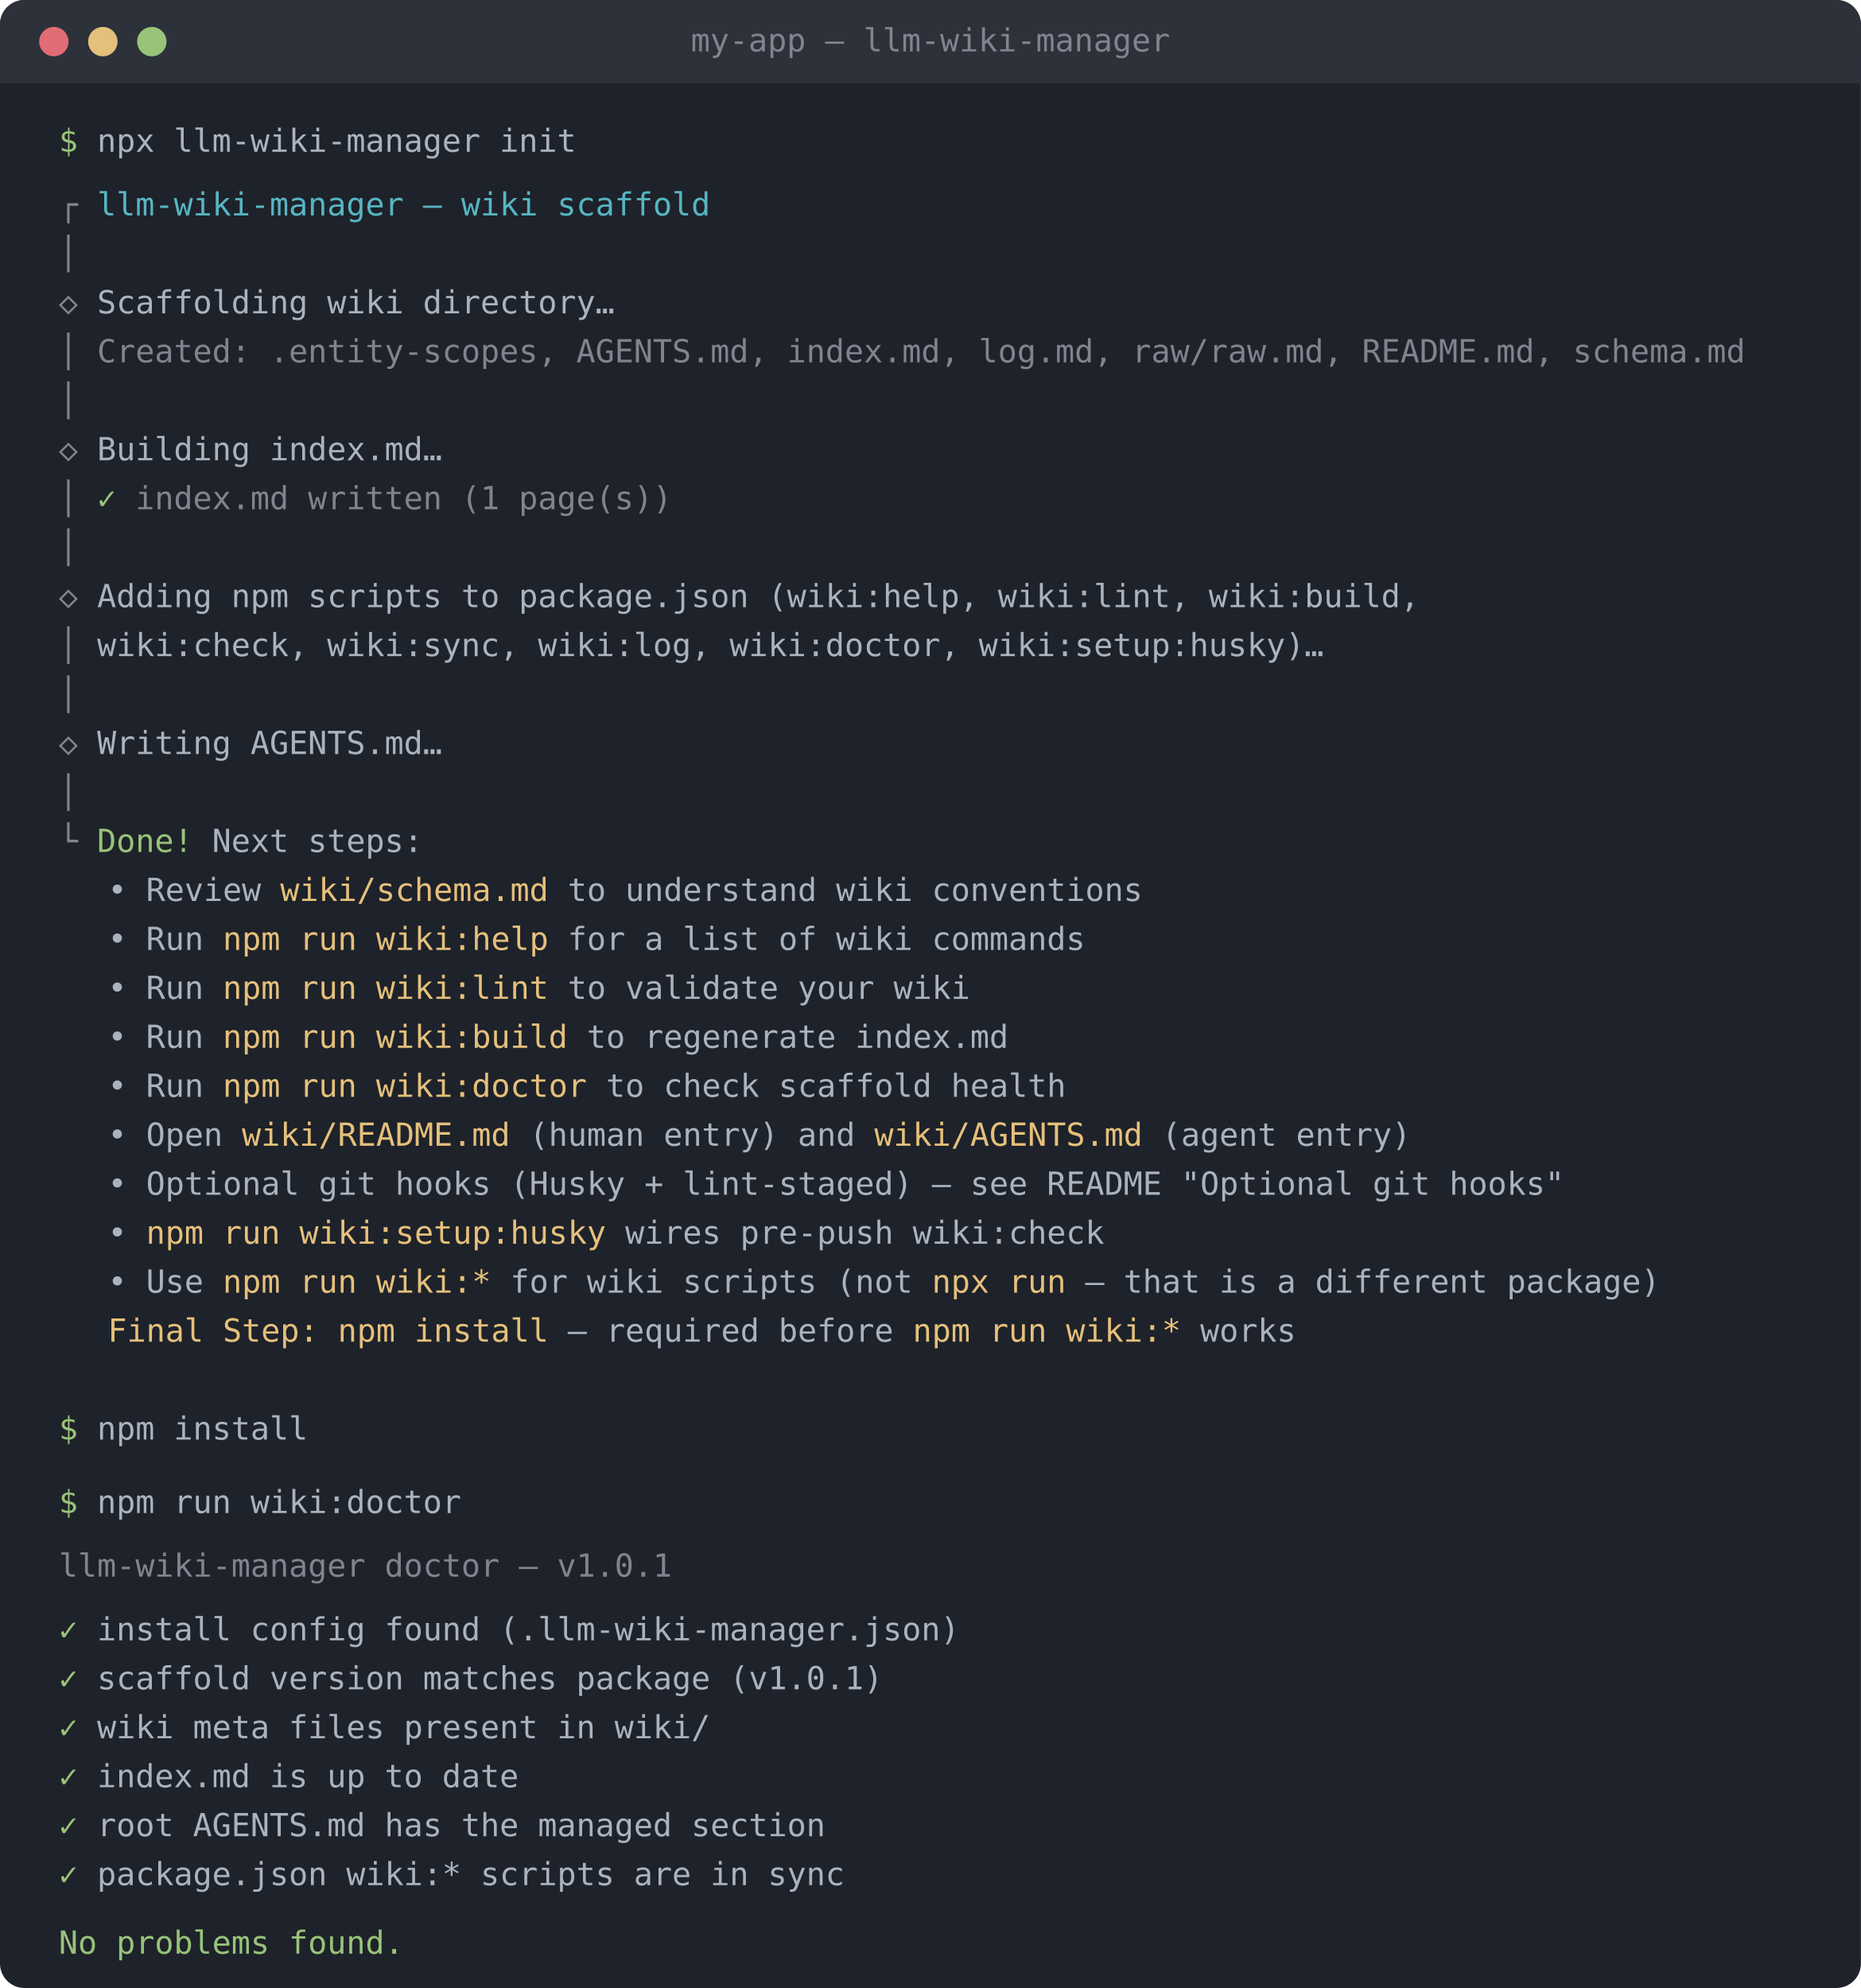
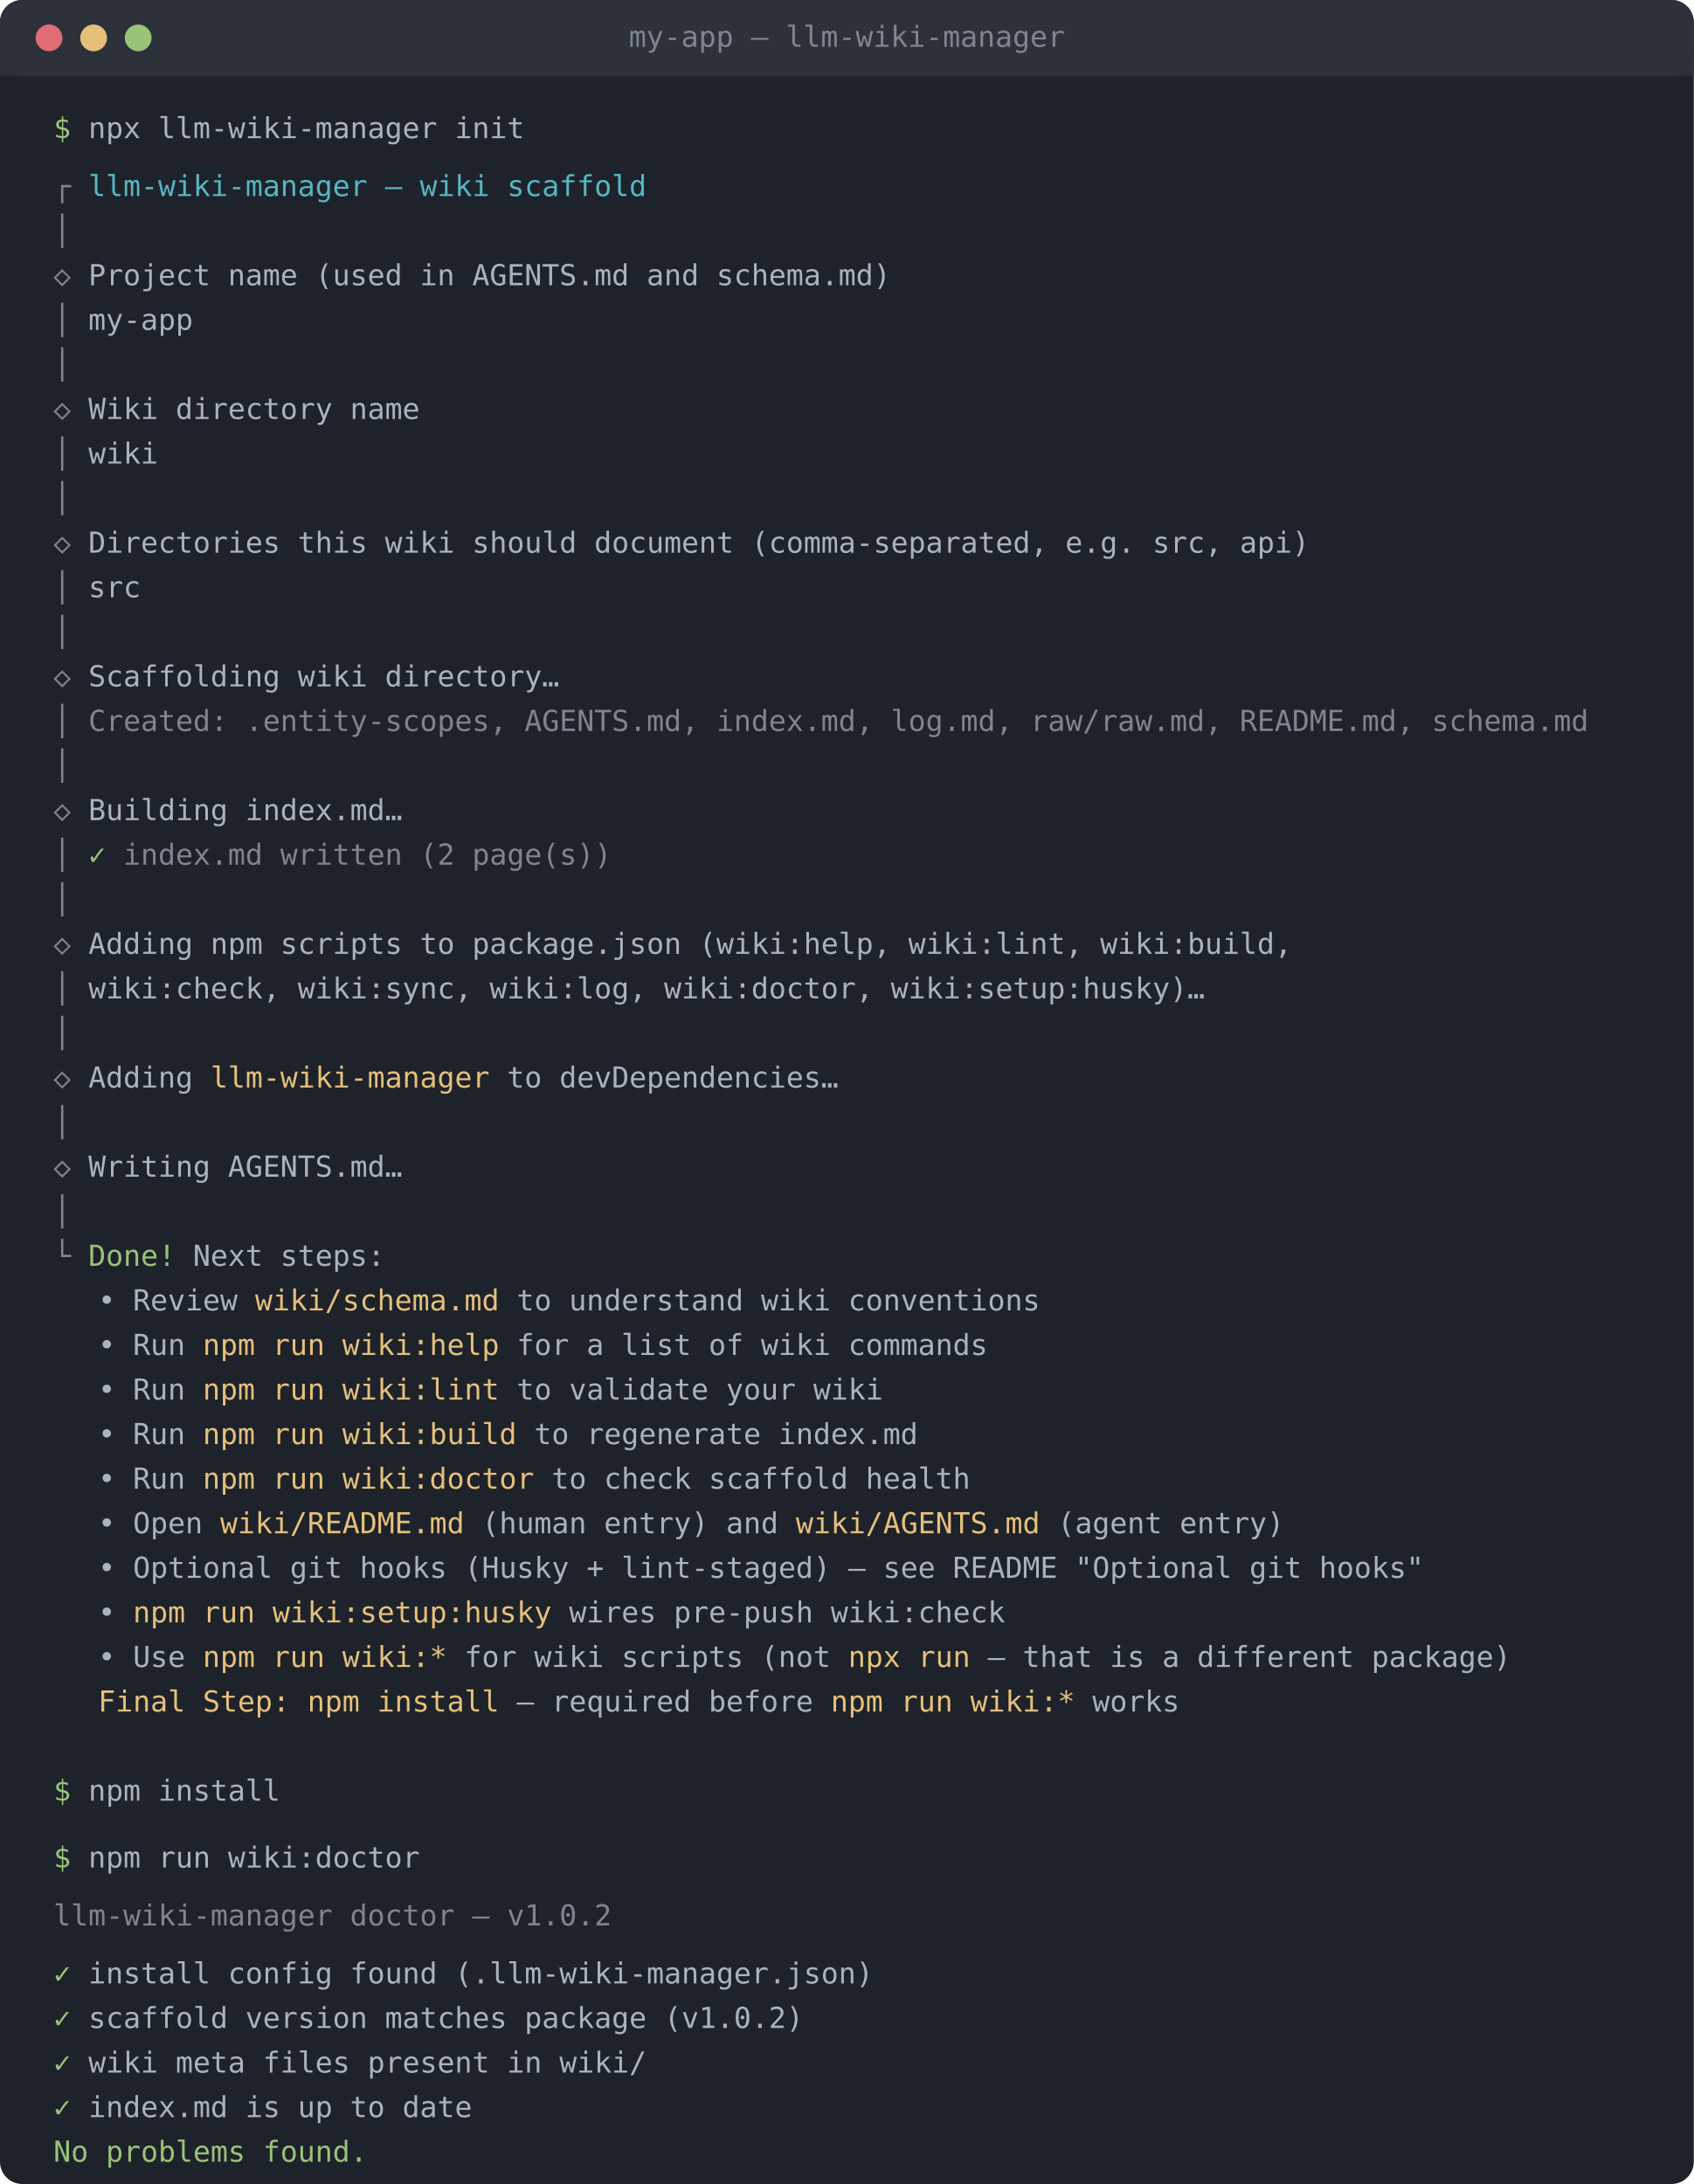
- <svg xmlns="http://www.w3.org/2000/svg" viewBox="0 0 760 812" font-family="ui-monospace, SFMono-Regular, Menlo, Consolas, monospace" font-size="13">
-   <rect x="0" y="0" width="760" height="812" rx="10" fill="#1e222a" />
+ <svg xmlns="http://www.w3.org/2000/svg" viewBox="0 0 760 980" font-family="ui-monospace, SFMono-Regular, Menlo, Consolas, monospace" font-size="13">
+   <rect x="0" y="0" width="760" height="980" rx="10" fill="#1e222a" />
  <rect x="0" y="0" width="760" height="34" rx="10" fill="#2c313a" />
  <rect x="0" y="24" width="760" height="10" fill="#2c313a" />
  <circle cx="22" cy="17" r="6" fill="#e06c75" />
  <circle cx="42" cy="17" r="6" fill="#e5c07b" />
  <circle cx="62" cy="17" r="6" fill="#98c379" />
  <text x="380" y="21" text-anchor="middle" fill="#7f848e">my-app — llm-wiki-manager</text>
  <g fill="#abb2bf">
    <text x="24" y="62">
      <tspan fill="#98c379">$</tspan> npx llm-wiki-manager init</text>
    <text x="24" y="88">
      <tspan fill="#7f848e">┌</tspan>
      <tspan fill="#56b6c2">llm-wiki-manager — wiki scaffold</tspan>
    </text>
    <text x="24" y="108" fill="#7f848e">│</text>
    <text x="24" y="128">
+       <tspan fill="#7f848e">◇</tspan>  Project name (used in AGENTS.md and schema.md)</text>
+     <text x="24" y="148">
+       <tspan fill="#7f848e">│</tspan>  my-app</text>
+     <text x="24" y="168" fill="#7f848e">│</text>
+     <text x="24" y="188">
+       <tspan fill="#7f848e">◇</tspan>  Wiki directory name</text>
+     <text x="24" y="208">
+       <tspan fill="#7f848e">│</tspan>  wiki</text>
+     <text x="24" y="228" fill="#7f848e">│</text>
+     <text x="24" y="248">
+       <tspan fill="#7f848e">◇</tspan>  Directories this wiki should document (comma-separated, e.g. src, api)</text>
+     <text x="24" y="268">
+       <tspan fill="#7f848e">│</tspan>  src</text>
+     <text x="24" y="288" fill="#7f848e">│</text>
+     <text x="24" y="308">
      <tspan fill="#7f848e">◇</tspan>  Scaffolding wiki directory…</text>
-     <text x="24" y="148">
+     <text x="24" y="328">
      <tspan fill="#7f848e">│</tspan>
      <tspan fill="#7f848e">Created: .entity-scopes, AGENTS.md, index.md, log.md, raw/raw.md, README.md, schema.md</tspan>
    </text>
-     <text x="24" y="168" fill="#7f848e">│</text>
-     <text x="24" y="188">
+     <text x="24" y="348" fill="#7f848e">│</text>
+     <text x="24" y="368">
      <tspan fill="#7f848e">◇</tspan>  Building index.md…</text>
-     <text x="24" y="208">
+     <text x="24" y="388">
      <tspan fill="#7f848e">│</tspan>
      <tspan fill="#98c379">✓</tspan>
-       <tspan fill="#7f848e">index.md written (1 page(s))</tspan>
+       <tspan fill="#7f848e">index.md written (2 page(s))</tspan>
    </text>
-     <text x="24" y="228" fill="#7f848e">│</text>
-     <text x="24" y="248">
+     <text x="24" y="408" fill="#7f848e">│</text>
+     <text x="24" y="428">
      <tspan fill="#7f848e">◇</tspan>  Adding npm scripts to package.json (wiki:help, wiki:lint, wiki:build,</text>
-     <text x="24" y="268">
+     <text x="24" y="448">
      <tspan fill="#7f848e">│</tspan>  wiki:check, wiki:sync, wiki:log, wiki:doctor, wiki:setup:husky)…</text>
-     <text x="24" y="288" fill="#7f848e">│</text>
-     <text x="24" y="308">
+     <text x="24" y="468" fill="#7f848e">│</text>
+     <text x="24" y="488">
+       <tspan fill="#7f848e">◇</tspan>  Adding <tspan fill="#e5c07b">llm-wiki-manager</tspan> to devDependencies…</text>
+     <text x="24" y="508" fill="#7f848e">│</text>
+     <text x="24" y="528">
      <tspan fill="#7f848e">◇</tspan>  Writing AGENTS.md…</text>
-     <text x="24" y="328" fill="#7f848e">│</text>
-     <text x="24" y="348">
+     <text x="24" y="548" fill="#7f848e">│</text>
+     <text x="24" y="568">
      <tspan fill="#7f848e">└</tspan>
      <tspan fill="#98c379">Done!</tspan> Next steps:</text>
-     <text x="44" y="368">• Review <tspan fill="#e5c07b">wiki/schema.md</tspan> to understand wiki conventions</text>
-     <text x="44" y="388">• Run <tspan fill="#e5c07b">npm run wiki:help</tspan> for a list of wiki commands</text>
-     <text x="44" y="408">• Run <tspan fill="#e5c07b">npm run wiki:lint</tspan> to validate your wiki</text>
-     <text x="44" y="428">• Run <tspan fill="#e5c07b">npm run wiki:build</tspan> to regenerate index.md</text>
-     <text x="44" y="448">• Run <tspan fill="#e5c07b">npm run wiki:doctor</tspan> to check scaffold health</text>
-     <text x="44" y="468">• Open <tspan fill="#e5c07b">wiki/README.md</tspan> (human entry) and <tspan fill="#e5c07b">wiki/AGENTS.md</tspan> (agent entry)</text>
-     <text x="44" y="488">• Optional git hooks (Husky + lint-staged) — see README "Optional git hooks"</text>
-     <text x="44" y="508">          • <tspan fill="#e5c07b">npm run wiki:setup:husky</tspan> wires pre-push wiki:check</text>
-     <text x="44" y="528">• Use <tspan fill="#e5c07b">npm run wiki:*</tspan> for wiki scripts (not <tspan fill="#e5c07b">npx run</tspan> — that is a different package)</text>
-     <text x="44" y="548">
+     <text x="44" y="588">• Review <tspan fill="#e5c07b">wiki/schema.md</tspan> to understand wiki conventions</text>
+     <text x="44" y="608">• Run <tspan fill="#e5c07b">npm run wiki:help</tspan> for a list of wiki commands</text>
+     <text x="44" y="628">• Run <tspan fill="#e5c07b">npm run wiki:lint</tspan> to validate your wiki</text>
+     <text x="44" y="648">• Run <tspan fill="#e5c07b">npm run wiki:build</tspan> to regenerate index.md</text>
+     <text x="44" y="668">• Run <tspan fill="#e5c07b">npm run wiki:doctor</tspan> to check scaffold health</text>
+     <text x="44" y="688">• Open <tspan fill="#e5c07b">wiki/README.md</tspan> (human entry) and <tspan fill="#e5c07b">wiki/AGENTS.md</tspan> (agent entry)</text>
+     <text x="44" y="708">• Optional git hooks (Husky + lint-staged) — see README "Optional git hooks"</text>
+     <text x="44" y="728">          • <tspan fill="#e5c07b">npm run wiki:setup:husky</tspan> wires pre-push wiki:check</text>
+     <text x="44" y="748">• Use <tspan fill="#e5c07b">npm run wiki:*</tspan> for wiki scripts (not <tspan fill="#e5c07b">npx run</tspan> — that is a different package)</text>
+     <text x="44" y="768">
      <tspan fill="#e5c07b">Final Step:</tspan>
      <tspan fill="#e5c07b">npm install</tspan> — required before <tspan fill="#e5c07b">npm run wiki:*</tspan> works</text>
-     <text x="24" y="588">
+     <text x="24" y="808">
      <tspan fill="#98c379">$</tspan> npm install</text>
-     <text x="24" y="618">
+     <text x="24" y="838">
      <tspan fill="#98c379">$</tspan> npm run wiki:doctor</text>
-     <text x="24" y="644" fill="#7f848e">llm-wiki-manager doctor — v1.0.1</text>
-     <text x="24" y="670">
+     <text x="24" y="864" fill="#7f848e">llm-wiki-manager doctor — v1.0.2</text>
+     <text x="24" y="890">
      <tspan fill="#98c379">✓</tspan> install config found (.llm-wiki-manager.json)</text>
-     <text x="24" y="690">
-       <tspan fill="#98c379">✓</tspan> scaffold version matches package (v1.0.1)</text>
-     <text x="24" y="710">
+     <text x="24" y="910">
+       <tspan fill="#98c379">✓</tspan> scaffold version matches package (v1.0.2)</text>
+     <text x="24" y="930">
      <tspan fill="#98c379">✓</tspan> wiki meta files present in wiki/</text>
-     <text x="24" y="730">
+     <text x="24" y="950">
      <tspan fill="#98c379">✓</tspan> index.md is up to date</text>
-     <text x="24" y="750">
-       <tspan fill="#98c379">✓</tspan> root AGENTS.md has the managed section</text>
-     <text x="24" y="770">
-       <tspan fill="#98c379">✓</tspan> package.json wiki:* scripts are in sync</text>
-     <text x="24" y="798" fill="#98c379">No problems found.</text>
+     <text x="24" y="970">
+       <tspan fill="#98c379">No problems found.</tspan>
+     </text>
  </g>
</svg>
